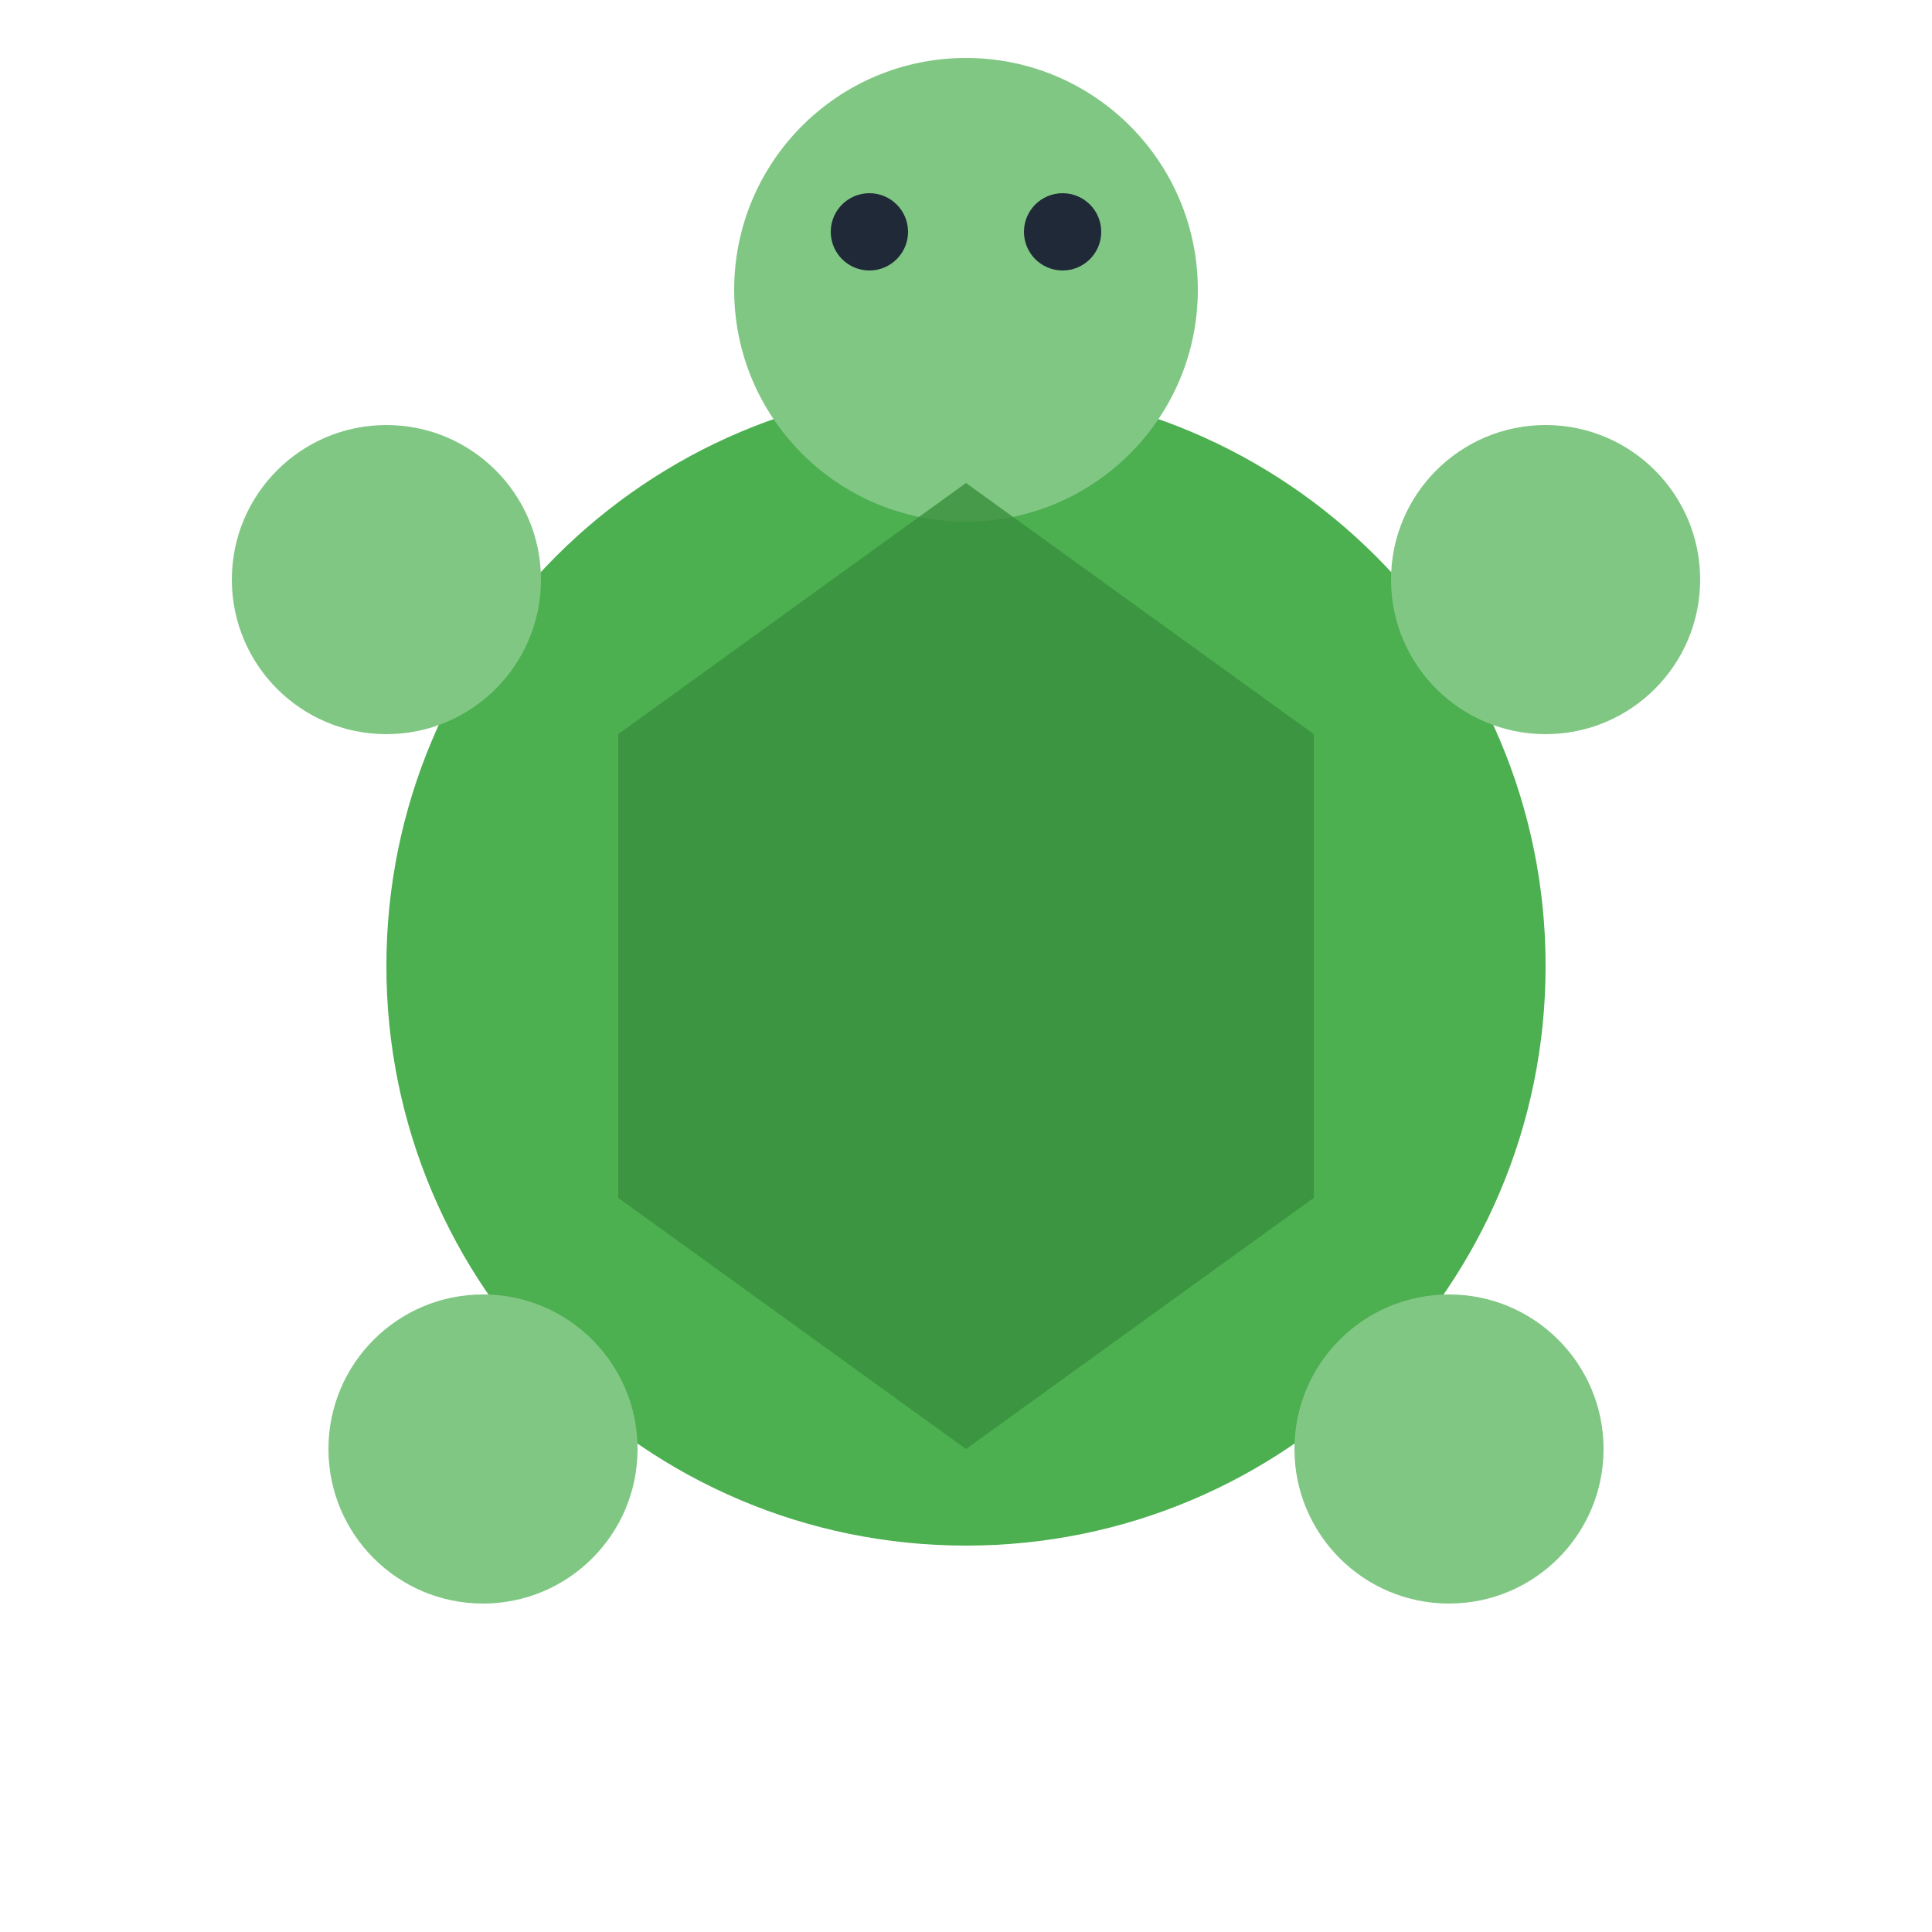
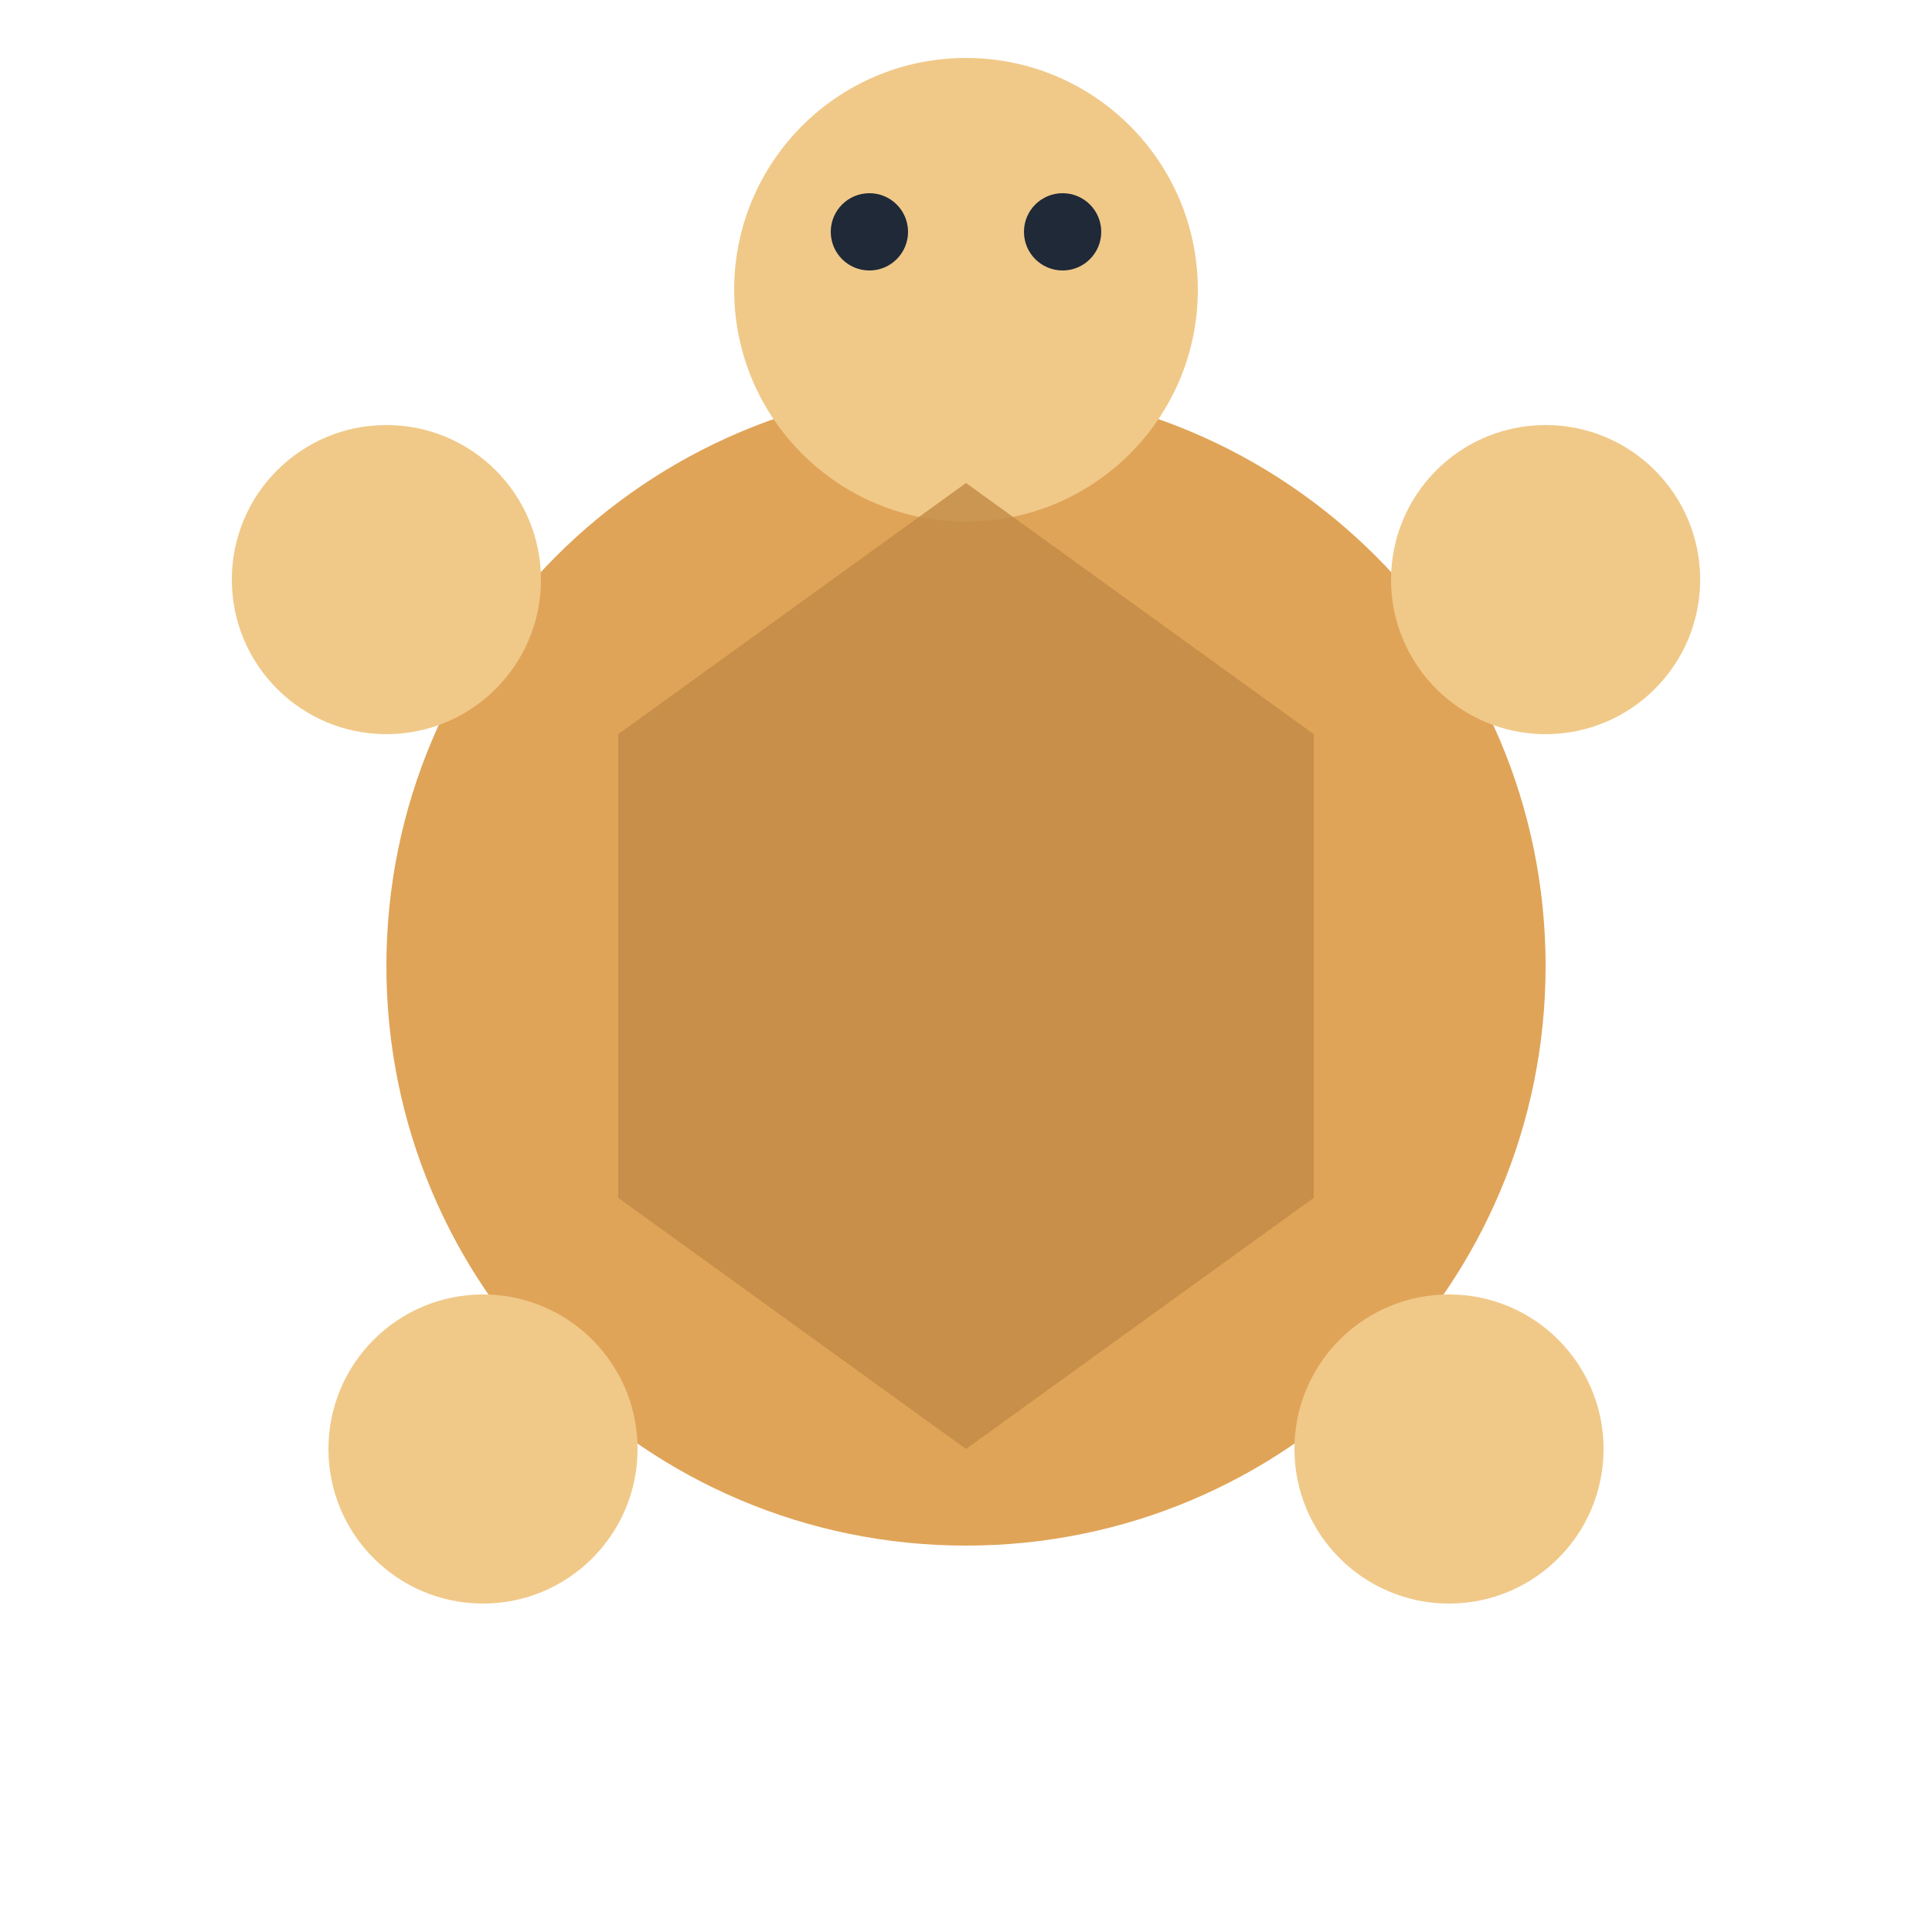
<svg xmlns="http://www.w3.org/2000/svg" viewBox="0 0 100 100">
-   <circle cx="50" cy="50" r="30" fill="#4CAF50" />
-   <circle cx="50" cy="15" r="12" fill="#81C784" />
-   <circle cx="20" cy="30" r="8" fill="#81C784" />
-   <circle cx="80" cy="30" r="8" fill="#81C784" />
-   <circle cx="25" cy="75" r="8" fill="#81C784" />
-   <circle cx="75" cy="75" r="8" fill="#81C784" />
+   <circle cx="50" cy="50" r="30" fill="#E0A458" />
+   <circle cx="50" cy="15" r="12" fill="#F0C989" />
+   <circle cx="20" cy="30" r="8" fill="#F0C989" />
+   <circle cx="80" cy="30" r="8" fill="#F0C989" />
+   <circle cx="25" cy="75" r="8" fill="#F0C989" />
+   <circle cx="75" cy="75" r="8" fill="#F0C989" />
  <circle cx="45" cy="12" r="2" fill="#1f2937" />
  <circle cx="55" cy="12" r="2" fill="#1f2937" />
-   <path d="M 50 25 L 68 38 L 68 62 L 50 75 L 32 62 L 32 38 Z" fill="#388E3C" opacity="0.8" />
+   <path d="M 50 25 L 68 38 L 68 62 L 50 75 L 32 62 L 32 38 Z" fill="#C08A45" opacity="0.8" />
</svg>
